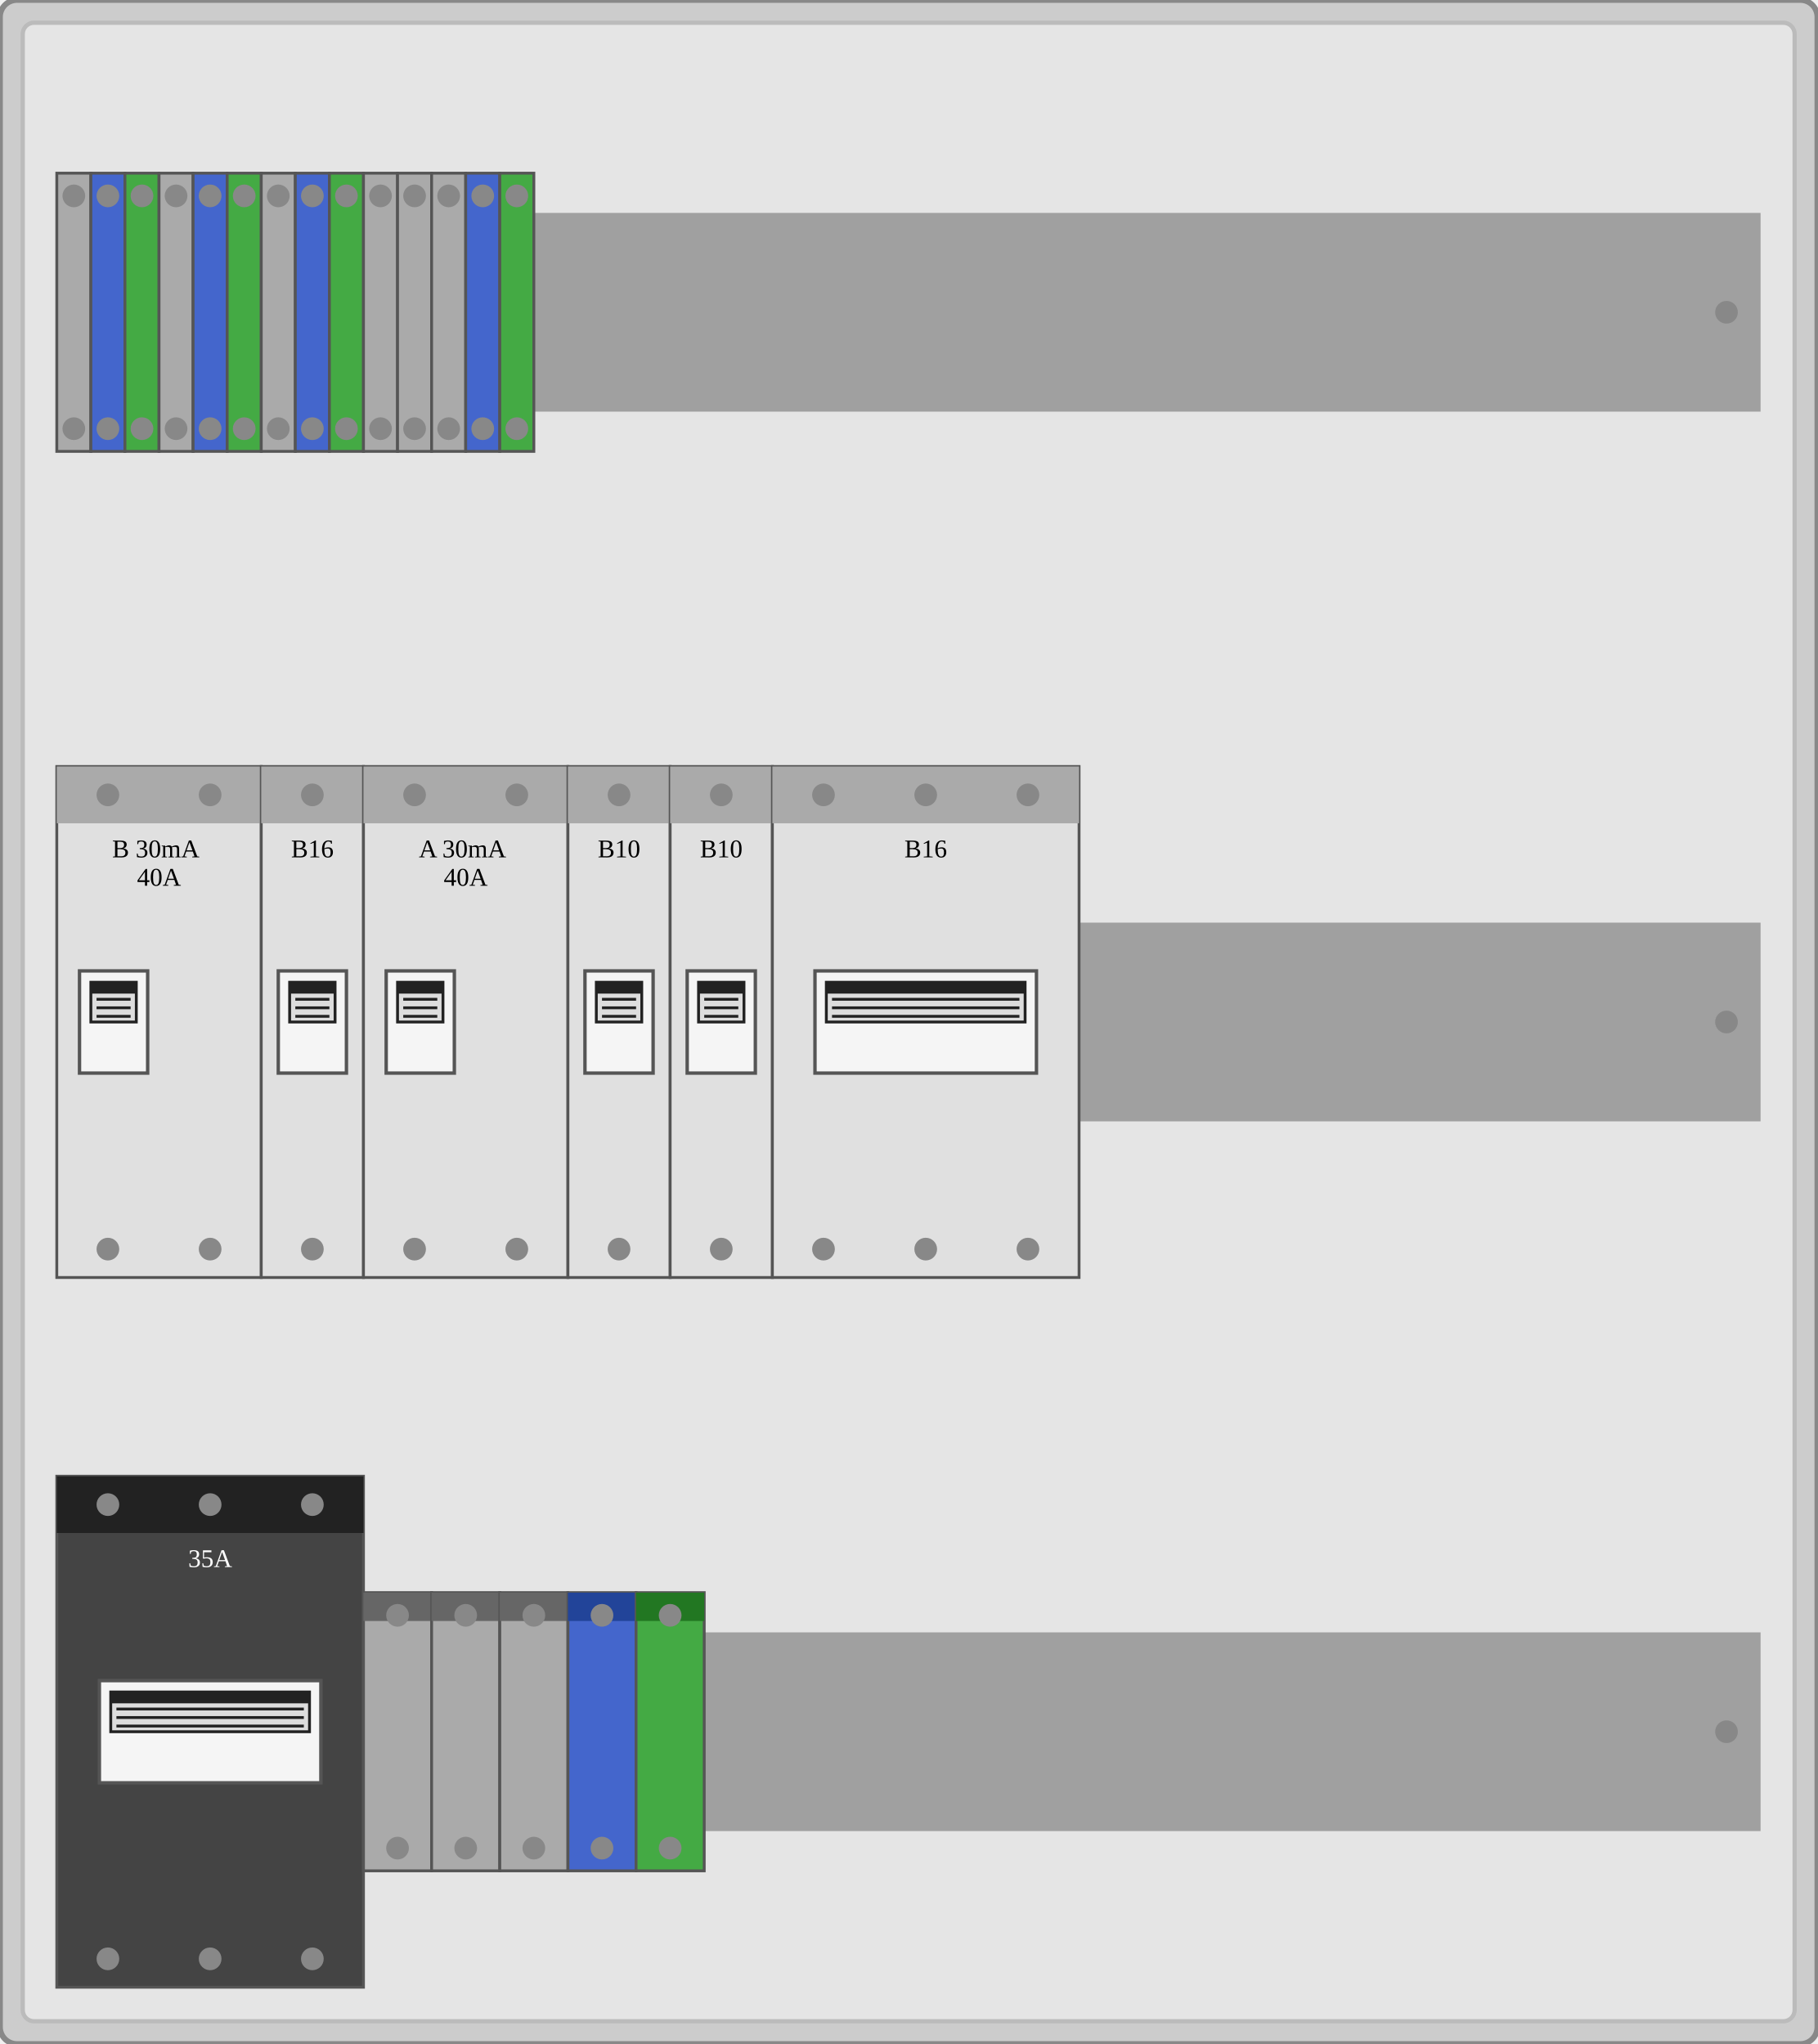
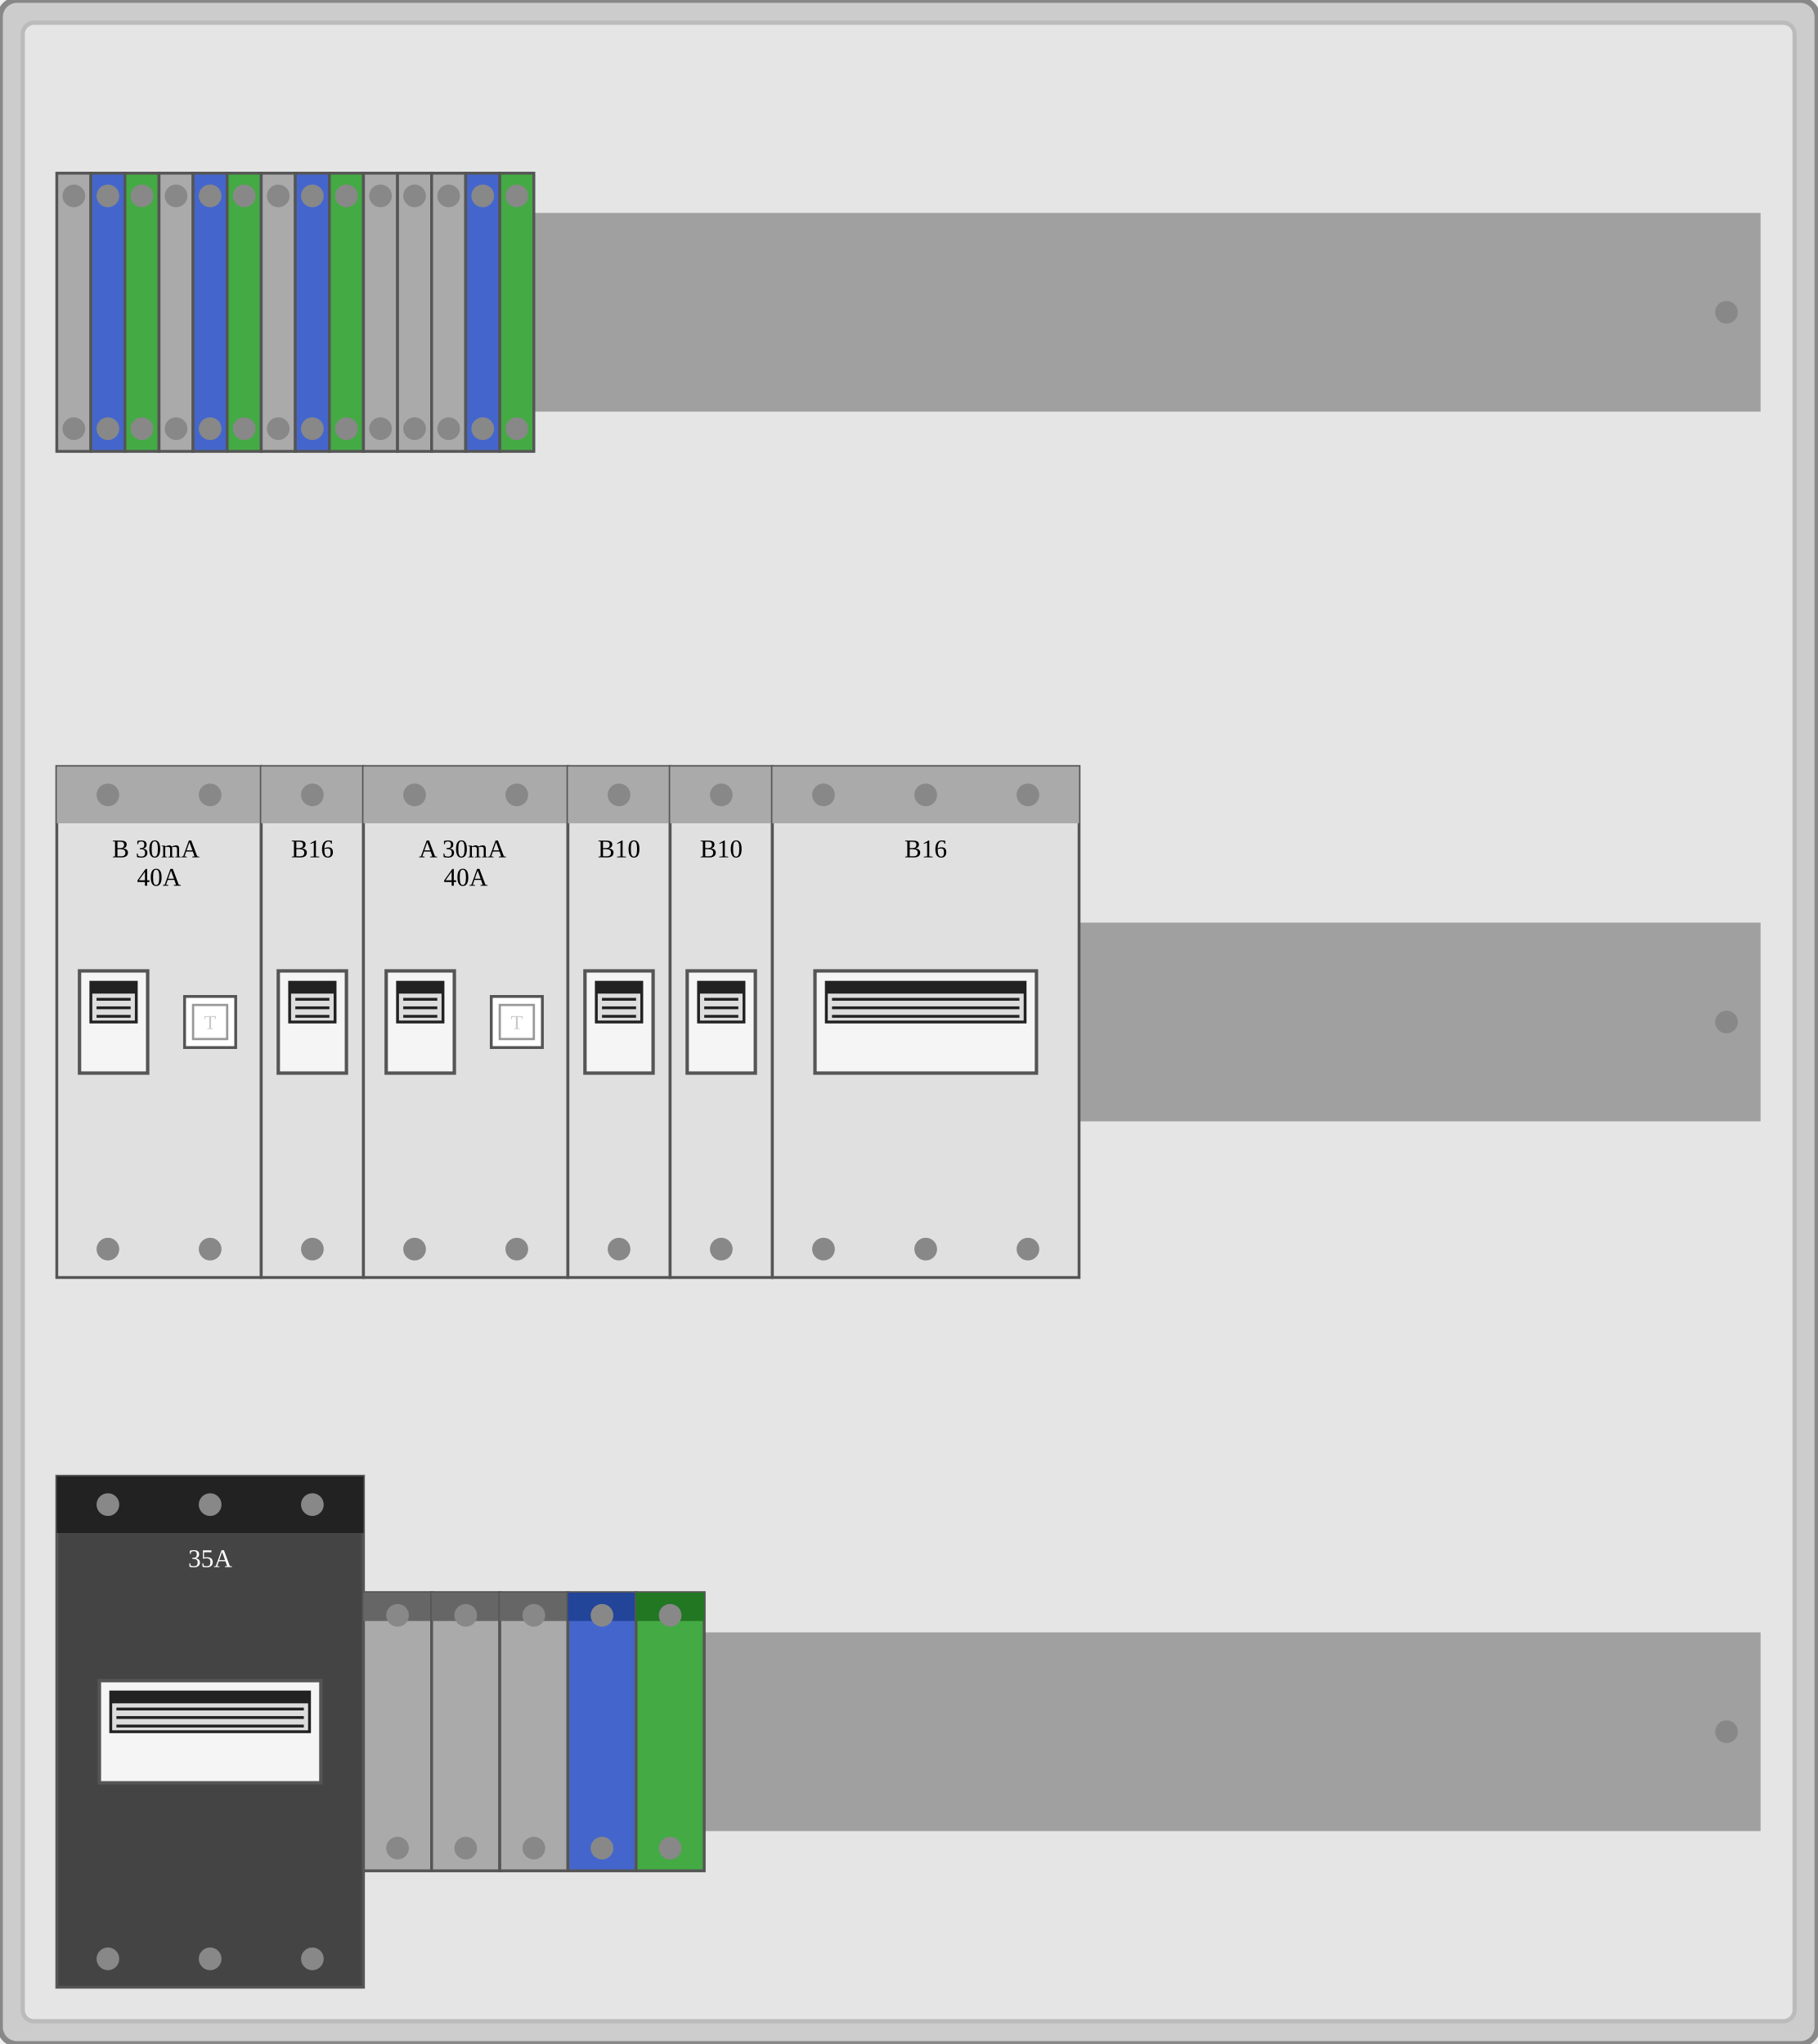
<svg xmlns="http://www.w3.org/2000/svg" width="640" height="720" viewBox="0 0 640 720">
  <rect x="0" y="0" width="640" height="720" rx="6" fill="#cccccc" stroke="#888888" stroke-width="2" />
  <rect x="8" y="8" width="624" height="704" rx="4" fill="#e5e5e5" stroke="#bbbbbb" stroke-width="1.5" />
  <g transform="translate(20, 20)">
    <rect x="0" y="55" width="600" height="70" fill="#a0a0a0" />
    <rect x="0" y="41" width="12" height="98" fill="#aaaaaa" stroke="#555555" stroke-width="1" />
    <circle cx="6" cy="49" r="4" fill="#888888" data-querschnitt="2.5" data-farbe="schwarz" data-netz="N17" data-bauteil="Reihenklemme_L_SK1" style="cursor: pointer;" />
    <circle cx="6" cy="131" r="4" fill="#888888" data-querschnitt="2.5" data-farbe="schwarz" data-netz="N27" data-bauteil="Reihenklemme_L_SK1" style="cursor: pointer;" />
    <rect x="12" y="41" width="12" height="98" fill="#4466cc" stroke="#555555" stroke-width="1" />
    <circle cx="18" cy="49" r="4" fill="#888888" data-querschnitt="2.5" data-farbe="blau" data-netz="N15" data-bauteil="Reihenklemme_N_SK1" style="cursor: pointer;" />
    <circle cx="18" cy="131" r="4" fill="#888888" data-querschnitt="2.5" data-farbe="blau" data-netz="N28" data-bauteil="Reihenklemme_N_SK1" style="cursor: pointer;" />
    <rect x="24" y="41" width="12" height="98" fill="#44aa44" stroke="#555555" stroke-width="1" />
    <circle cx="30" cy="49" r="4" fill="#888888" data-querschnitt="2.5" data-farbe="gn-ge" data-netz="N13" data-bauteil="Reihenklemme_PE_SK1" style="cursor: pointer;" />
    <circle cx="30" cy="131" r="4" fill="#888888" data-querschnitt="2.5" data-farbe="gn-ge" data-netz="N29" data-bauteil="Reihenklemme_PE_SK1" style="cursor: pointer;" />
    <rect x="36" y="41" width="12" height="98" fill="#aaaaaa" stroke="#555555" stroke-width="1" />
    <circle cx="42" cy="49" r="4" fill="#888888" data-querschnitt="1.5" data-farbe="braun" data-netz="N21" data-bauteil="Reihenklemme_L_SK2" style="cursor: pointer;" />
    <circle cx="42" cy="131" r="4" fill="#888888" data-querschnitt="1.5" data-farbe="braun" data-netz="N30" data-bauteil="Reihenklemme_L_SK2" style="cursor: pointer;" />
    <rect x="48" y="41" width="12" height="98" fill="#4466cc" stroke="#555555" stroke-width="1" />
    <circle cx="54" cy="49" r="4" fill="#888888" data-querschnitt="1.5" data-farbe="blau" data-netz="N18" data-bauteil="Reihenklemme_N_SK2" style="cursor: pointer;" />
    <circle cx="54" cy="131" r="4" fill="#888888" data-querschnitt="1.5" data-farbe="blau" data-netz="N31" data-bauteil="Reihenklemme_N_SK2" style="cursor: pointer;" />
    <rect x="60" y="41" width="12" height="98" fill="#44aa44" stroke="#555555" stroke-width="1" />
    <circle cx="66" cy="49" r="4" fill="#888888" data-querschnitt="1.5" data-farbe="gn-ge" data-netz="N32" data-bauteil="Reihenklemme_PE_SK2" style="cursor: pointer;" />
    <circle cx="66" cy="131" r="4" fill="#888888" data-querschnitt="1.5" data-farbe="gn-ge" data-netz="N32" data-bauteil="Reihenklemme_PE_SK2" style="cursor: pointer;" />
    <rect x="72" y="41" width="12" height="98" fill="#aaaaaa" stroke="#555555" stroke-width="1" />
    <circle cx="78" cy="49" r="4" fill="#888888" data-querschnitt="1.5" data-farbe="braun" data-netz="N22" data-bauteil="Reihenklemme_L_SK3" style="cursor: pointer;" />
    <circle cx="78" cy="131" r="4" fill="#888888" data-querschnitt="1.5" data-farbe="braun" data-netz="N33" data-bauteil="Reihenklemme_L_SK3" style="cursor: pointer;" />
    <rect x="84" y="41" width="12" height="98" fill="#4466cc" stroke="#555555" stroke-width="1" />
    <circle cx="90" cy="49" r="4" fill="#888888" data-querschnitt="1.5" data-farbe="blau" data-netz="N18" data-bauteil="Reihenklemme_N_SK3" style="cursor: pointer;" />
    <circle cx="90" cy="131" r="4" fill="#888888" data-querschnitt="1.5" data-farbe="blau" data-netz="N34" data-bauteil="Reihenklemme_N_SK3" style="cursor: pointer;" />
    <rect x="96" y="41" width="12" height="98" fill="#44aa44" stroke="#555555" stroke-width="1" />
    <circle cx="102" cy="49" r="4" fill="#888888" data-querschnitt="1.5" data-farbe="gn-ge" data-netz="N35" data-bauteil="Reihenklemme_PE_SK3" style="cursor: pointer;" />
    <circle cx="102" cy="131" r="4" fill="#888888" data-querschnitt="1.5" data-farbe="gn-ge" data-netz="N35" data-bauteil="Reihenklemme_PE_SK3" style="cursor: pointer;" />
    <rect x="108" y="41" width="12" height="98" fill="#aaaaaa" stroke="#555555" stroke-width="1" />
    <circle cx="114" cy="49" r="4" fill="#888888" data-querschnitt="2.5" data-farbe="schwarz" data-netz="N23" data-bauteil="Reihenklemme_L1_SK4" style="cursor: pointer;" />
    <circle cx="114" cy="131" r="4" fill="#888888" data-querschnitt="2.5" data-farbe="schwarz" data-netz="N36" data-bauteil="Reihenklemme_L1_SK4" style="cursor: pointer;" />
    <rect x="120" y="41" width="12" height="98" fill="#aaaaaa" stroke="#555555" stroke-width="1" />
    <circle cx="126" cy="49" r="4" fill="#888888" data-querschnitt="2.5" data-farbe="braun" data-netz="N24" data-bauteil="Reihenklemme_L2_SK4" style="cursor: pointer;" />
    <circle cx="126" cy="131" r="4" fill="#888888" data-querschnitt="2.5" data-farbe="braun" data-netz="N37" data-bauteil="Reihenklemme_L2_SK4" style="cursor: pointer;" />
    <rect x="132" y="41" width="12" height="98" fill="#aaaaaa" stroke="#555555" stroke-width="1" />
    <circle cx="138" cy="49" r="4" fill="#888888" data-querschnitt="2.5" data-farbe="grau" data-netz="N25" data-bauteil="Reihenklemme_L3_SK4" style="cursor: pointer;" />
    <circle cx="138" cy="131" r="4" fill="#888888" data-querschnitt="2.5" data-farbe="grau" data-netz="N38" data-bauteil="Reihenklemme_L3_SK4" style="cursor: pointer;" />
    <rect x="144" y="41" width="12" height="98" fill="#4466cc" stroke="#555555" stroke-width="1" />
    <circle cx="150" cy="49" r="4" fill="#888888" data-querschnitt="10" data-farbe="blau" data-netz="N12" data-bauteil="Reihenklemme_N_SK4" style="cursor: pointer;" />
    <circle cx="150" cy="131" r="4" fill="#888888" data-querschnitt="2.5" data-farbe="blau" data-netz="N39" data-bauteil="Reihenklemme_N_SK4" style="cursor: pointer;" />
    <rect x="156" y="41" width="12" height="98" fill="#44aa44" stroke="#555555" stroke-width="1" />
    <circle cx="162" cy="49" r="4" fill="#888888" data-querschnitt="2.5" data-farbe="gn-ge" data-netz="N40" data-bauteil="Reihenklemme_PE_SK4" style="cursor: pointer;" />
    <circle cx="162" cy="131" r="4" fill="#888888" data-querschnitt="2.5" data-farbe="gn-ge" data-netz="N40" data-bauteil="Reihenklemme_PE_SK4" style="cursor: pointer;" />
    <circle cx="588" cy="90" r="4" fill="#888888" data-querschnitt="null" data-farbe="blank" data-netz="N26" data-bauteil="H3" style="cursor: pointer;" />
    <rect x="0" y="305" width="600" height="70" fill="#a0a0a0" />
    <rect x="0" y="250" width="72" height="180" fill="#e0e0e0" stroke="#555555" stroke-width="1" />
    <rect x="0" y="250" width="72" height="20" fill="#aaaaaa" />
    <text x="36" y="282" text-anchor="middle" font-size="9" fill="#000000">
      <tspan x="36" dy="0">B 30mA</tspan>
      <tspan x="36" dy="10">40A</tspan>
    </text>
-     <g style="cursor: pointer;">
+     <g data-schalter="RCD1" style="cursor: pointer;">
      <rect x="8" y="322" width="24" height="36" fill="#f5f5f5" stroke="#555555" stroke-width="1.2" />
      <g>
        <rect x="12" y="326" width="16" height="14" fill="#dddddd" stroke="#222222" stroke-width="1" />
        <rect x="12" y="326" width="16" height="4" fill="#222222" />
        <line x1="14" x2="26" y1="332" y2="332" stroke="#222222" stroke-width="1" />
        <line x1="14" x2="26" y1="335" y2="335" stroke="#222222" stroke-width="1" />
        <line x1="14" x2="26" y1="338" y2="338" stroke="#222222" stroke-width="1" />
      </g>
+     </g>
+     <g data-prueftaste="RCD1">
+       <rect x="45" y="331" width="18" height="18" fill="#ffffff" stroke="#555555" stroke-width="1" style="cursor: pointer;" />
+       <rect x="48" y="334" width="12" height="12" fill="#ffffff" stroke="#999999" stroke-width="0.8" style="cursor: pointer;" />
+       <text x="54" y="342.5" text-anchor="middle" font-size="7" fill="#c8c8c8" pointer-events="none">T</text>
    </g>
    <circle cx="18" cy="260" r="4" fill="#888888" data-querschnitt="10" data-farbe="schwarz" data-netz="N9" data-bauteil="RCD1" style="cursor: pointer;" />
    <circle cx="18" cy="420" r="4" fill="#888888" data-querschnitt="2.5" data-farbe="schwarz" data-netz="N16" data-bauteil="RCD1" style="cursor: pointer;" />
    <circle cx="54" cy="260" r="4" fill="#888888" data-querschnitt="10" data-farbe="blau" data-netz="N12" data-bauteil="RCD1" style="cursor: pointer;" />
    <circle cx="54" cy="420" r="4" fill="#888888" data-querschnitt="2.5" data-farbe="blau" data-netz="N15" data-bauteil="RCD1" style="cursor: pointer;" />
    <rect x="72" y="250" width="36" height="180" fill="#e0e0e0" stroke="#555555" stroke-width="1" />
    <rect x="72" y="250" width="36" height="20" fill="#aaaaaa" />
    <text x="90" y="282" text-anchor="middle" font-size="9" fill="#000000">
      <tspan x="90" dy="0">B16</tspan>
    </text>
-     <g style="cursor: pointer;">
+     <g data-schalter="LS1" style="cursor: pointer;">
      <rect x="78" y="322" width="24" height="36" fill="#f5f5f5" stroke="#555555" stroke-width="1.2" />
      <g>
        <rect x="82" y="326" width="16" height="14" fill="#dddddd" stroke="#222222" stroke-width="1" />
        <rect x="82" y="326" width="16" height="4" fill="#222222" />
        <line x1="84" x2="96" y1="332" y2="332" stroke="#222222" stroke-width="1" />
        <line x1="84" x2="96" y1="335" y2="335" stroke="#222222" stroke-width="1" />
        <line x1="84" x2="96" y1="338" y2="338" stroke="#222222" stroke-width="1" />
      </g>
    </g>
    <circle cx="90" cy="260" r="4" fill="#888888" data-querschnitt="2.5" data-farbe="schwarz" data-netz="N16" data-bauteil="LS1" style="cursor: pointer;" />
    <circle cx="90" cy="420" r="4" fill="#888888" data-querschnitt="2.5" data-farbe="schwarz" data-netz="N17" data-bauteil="LS1" style="cursor: pointer;" />
    <rect x="108" y="250" width="72" height="180" fill="#e0e0e0" stroke="#555555" stroke-width="1" />
    <rect x="108" y="250" width="72" height="20" fill="#aaaaaa" />
    <text x="144" y="282" text-anchor="middle" font-size="9" fill="#000000">
      <tspan x="144" dy="0">A 30mA</tspan>
      <tspan x="144" dy="10">40A</tspan>
    </text>
-     <g style="cursor: pointer;">
+     <g data-schalter="RCD2" style="cursor: pointer;">
      <rect x="116" y="322" width="24" height="36" fill="#f5f5f5" stroke="#555555" stroke-width="1.2" />
      <g>
        <rect x="120" y="326" width="16" height="14" fill="#dddddd" stroke="#222222" stroke-width="1" />
        <rect x="120" y="326" width="16" height="4" fill="#222222" />
        <line x1="122" x2="134" y1="332" y2="332" stroke="#222222" stroke-width="1" />
        <line x1="122" x2="134" y1="335" y2="335" stroke="#222222" stroke-width="1" />
        <line x1="122" x2="134" y1="338" y2="338" stroke="#222222" stroke-width="1" />
      </g>
+     </g>
+     <g data-prueftaste="RCD2">
+       <rect x="153" y="331" width="18" height="18" fill="#ffffff" stroke="#555555" stroke-width="1" style="cursor: pointer;" />
+       <rect x="156" y="334" width="12" height="12" fill="#ffffff" stroke="#999999" stroke-width="0.8" style="cursor: pointer;" />
+       <text x="162" y="342.5" text-anchor="middle" font-size="7" fill="#c8c8c8" pointer-events="none">T</text>
    </g>
    <circle cx="126" cy="260" r="4" fill="#888888" data-querschnitt="10" data-farbe="braun" data-netz="N10" data-bauteil="RCD2" style="cursor: pointer;" />
    <circle cx="126" cy="420" r="4" fill="#888888" data-querschnitt="1.5" data-farbe="braun" data-netz="N19" data-netz-weitere="N20" data-bauteil="RCD2" style="cursor: pointer;" />
    <circle cx="162" cy="260" r="4" fill="#888888" data-querschnitt="10" data-farbe="blau" data-netz="N12" data-bauteil="RCD2" style="cursor: pointer;" />
    <circle cx="162" cy="420" r="4" fill="#888888" data-querschnitt="1.5" data-farbe="blau" data-netz="N18" data-bauteil="RCD2" style="cursor: pointer;" />
    <rect x="180" y="250" width="36" height="180" fill="#e0e0e0" stroke="#555555" stroke-width="1" />
    <rect x="180" y="250" width="36" height="20" fill="#aaaaaa" />
    <text x="198" y="282" text-anchor="middle" font-size="9" fill="#000000">
      <tspan x="198" dy="0">B10</tspan>
    </text>
-     <g style="cursor: pointer;">
+     <g data-schalter="LS2" style="cursor: pointer;">
      <rect x="186" y="322" width="24" height="36" fill="#f5f5f5" stroke="#555555" stroke-width="1.2" />
      <g>
        <rect x="190" y="326" width="16" height="14" fill="#dddddd" stroke="#222222" stroke-width="1" />
        <rect x="190" y="326" width="16" height="4" fill="#222222" />
        <line x1="192" x2="204" y1="332" y2="332" stroke="#222222" stroke-width="1" />
        <line x1="192" x2="204" y1="335" y2="335" stroke="#222222" stroke-width="1" />
        <line x1="192" x2="204" y1="338" y2="338" stroke="#222222" stroke-width="1" />
      </g>
    </g>
    <circle cx="198" cy="260" r="4" fill="#888888" data-querschnitt="1.5" data-farbe="braun" data-netz="N19" data-bauteil="LS2" style="cursor: pointer;" />
    <circle cx="198" cy="420" r="4" fill="#888888" data-querschnitt="1.5" data-farbe="braun" data-netz="N21" data-bauteil="LS2" style="cursor: pointer;" />
    <rect x="216" y="250" width="36" height="180" fill="#e0e0e0" stroke="#555555" stroke-width="1" />
    <rect x="216" y="250" width="36" height="20" fill="#aaaaaa" />
    <text x="234" y="282" text-anchor="middle" font-size="9" fill="#000000">
      <tspan x="234" dy="0">B10</tspan>
    </text>
-     <g style="cursor: pointer;">
+     <g data-schalter="LS3" style="cursor: pointer;">
      <rect x="222" y="322" width="24" height="36" fill="#f5f5f5" stroke="#555555" stroke-width="1.2" />
      <g>
        <rect x="226" y="326" width="16" height="14" fill="#dddddd" stroke="#222222" stroke-width="1" />
        <rect x="226" y="326" width="16" height="4" fill="#222222" />
        <line x1="228" x2="240" y1="332" y2="332" stroke="#222222" stroke-width="1" />
        <line x1="228" x2="240" y1="335" y2="335" stroke="#222222" stroke-width="1" />
        <line x1="228" x2="240" y1="338" y2="338" stroke="#222222" stroke-width="1" />
      </g>
    </g>
    <circle cx="234" cy="260" r="4" fill="#888888" data-querschnitt="1.5" data-farbe="braun" data-netz="N20" data-bauteil="LS3" style="cursor: pointer;" />
    <circle cx="234" cy="420" r="4" fill="#888888" data-querschnitt="1.5" data-farbe="braun" data-netz="N22" data-bauteil="LS3" style="cursor: pointer;" />
    <rect x="252" y="250" width="108" height="180" fill="#e0e0e0" stroke="#555555" stroke-width="1" />
    <rect x="252" y="250" width="108" height="20" fill="#aaaaaa" />
    <text x="306" y="282" text-anchor="middle" font-size="9" fill="#000000">
      <tspan x="306" dy="0">B16</tspan>
    </text>
-     <g style="cursor: pointer;">
+     <g data-schalter="LS4" style="cursor: pointer;">
      <rect x="267" y="322" width="78" height="36" fill="#f5f5f5" stroke="#555555" stroke-width="1.2" />
      <g>
        <rect x="271" y="326" width="70" height="14" fill="#dddddd" stroke="#222222" stroke-width="1" />
        <rect x="271" y="326" width="70" height="4" fill="#222222" />
        <line x1="273" x2="339" y1="332" y2="332" stroke="#222222" stroke-width="1" />
        <line x1="273" x2="339" y1="335" y2="335" stroke="#222222" stroke-width="1" />
        <line x1="273" x2="339" y1="338" y2="338" stroke="#222222" stroke-width="1" />
      </g>
    </g>
    <circle cx="270" cy="260" r="4" fill="#888888" data-querschnitt="10" data-farbe="schwarz" data-netz="N9" data-bauteil="LS4" style="cursor: pointer;" />
    <circle cx="270" cy="420" r="4" fill="#888888" data-querschnitt="2.5" data-farbe="schwarz" data-netz="N23" data-bauteil="LS4" style="cursor: pointer;" />
    <circle cx="306" cy="260" r="4" fill="#888888" data-querschnitt="10" data-farbe="braun" data-netz="N10" data-bauteil="LS4" style="cursor: pointer;" />
    <circle cx="306" cy="420" r="4" fill="#888888" data-querschnitt="2.5" data-farbe="braun" data-netz="N24" data-bauteil="LS4" style="cursor: pointer;" />
    <circle cx="342" cy="260" r="4" fill="#888888" data-querschnitt="10" data-farbe="grau" data-netz="N11" data-bauteil="LS4" style="cursor: pointer;" />
    <circle cx="342" cy="420" r="4" fill="#888888" data-querschnitt="2.5" data-farbe="grau" data-netz="N25" data-bauteil="LS4" style="cursor: pointer;" />
    <circle cx="588" cy="340" r="4" fill="#888888" data-querschnitt="null" data-farbe="blank" data-bauteil="H2" style="cursor: pointer;" />
    <rect x="0" y="555" width="600" height="70" fill="#a0a0a0" />
    <rect x="0" y="500" width="108" height="180" fill="#444444" stroke="#555555" stroke-width="1" />
    <rect x="0" y="500" width="108" height="20" fill="#222222" />
    <text x="54" y="532" text-anchor="middle" font-size="9" fill="#ffffff">
      <tspan x="54" dy="0">35A</tspan>
    </text>
-     <g style="cursor: pointer;">
+     <g data-schalter="Hauptschalter" style="cursor: pointer;">
      <rect x="15" y="572" width="78" height="36" fill="#f5f5f5" stroke="#555555" stroke-width="1.2" />
      <g>
        <rect x="19" y="576" width="70" height="14" fill="#dddddd" stroke="#222222" stroke-width="1" />
        <rect x="19" y="576" width="70" height="4" fill="#222222" />
        <line x1="21" x2="87" y1="582" y2="582" stroke="#222222" stroke-width="1" />
        <line x1="21" x2="87" y1="585" y2="585" stroke="#222222" stroke-width="1" />
        <line x1="21" x2="87" y1="588" y2="588" stroke="#222222" stroke-width="1" />
      </g>
    </g>
    <circle cx="18" cy="510" r="4" fill="#888888" data-querschnitt="10" data-farbe="schwarz" data-netz="N6" data-bauteil="Hauptschalter" style="cursor: pointer;" />
    <circle cx="18" cy="670" r="4" fill="#888888" data-querschnitt="10" data-farbe="schwarz" data-netz="N9" data-bauteil="Hauptschalter" style="cursor: pointer;" />
    <circle cx="54" cy="510" r="4" fill="#888888" data-querschnitt="10" data-farbe="braun" data-netz="N7" data-bauteil="Hauptschalter" style="cursor: pointer;" />
    <circle cx="54" cy="670" r="4" fill="#888888" data-querschnitt="10" data-farbe="braun" data-netz="N10" data-bauteil="Hauptschalter" style="cursor: pointer;" />
    <circle cx="90" cy="510" r="4" fill="#888888" data-querschnitt="10" data-farbe="grau" data-netz="N8" data-bauteil="Hauptschalter" style="cursor: pointer;" />
    <circle cx="90" cy="670" r="4" fill="#888888" data-querschnitt="10" data-farbe="grau" data-netz="N11" data-bauteil="Hauptschalter" style="cursor: pointer;" />
    <rect x="108" y="541" width="24" height="98" fill="#aaaaaa" stroke="#555555" stroke-width="1" />
    <rect x="108" y="541" width="24" height="10" fill="#666666" />
    <circle cx="120" cy="549" r="4" fill="#888888" data-querschnitt="16" data-farbe="schwarz" data-netz="N1" data-bauteil="L1-Klemme" style="cursor: pointer;" />
    <circle cx="120" cy="631" r="4" fill="#888888" data-querschnitt="10" data-farbe="schwarz" data-netz="N6" data-bauteil="L1-Klemme" style="cursor: pointer;" />
    <rect x="132" y="541" width="24" height="98" fill="#aaaaaa" stroke="#555555" stroke-width="1" />
    <rect x="132" y="541" width="24" height="10" fill="#666666" />
    <circle cx="144" cy="549" r="4" fill="#888888" data-querschnitt="16" data-farbe="braun" data-netz="N2" data-bauteil="L2-Klemme" style="cursor: pointer;" />
    <circle cx="144" cy="631" r="4" fill="#888888" data-querschnitt="10" data-farbe="braun" data-netz="N7" data-bauteil="L2-Klemme" style="cursor: pointer;" />
    <rect x="156" y="541" width="24" height="98" fill="#aaaaaa" stroke="#555555" stroke-width="1" />
    <rect x="156" y="541" width="24" height="10" fill="#666666" />
    <circle cx="168" cy="549" r="4" fill="#888888" data-querschnitt="16" data-farbe="grau" data-netz="N3" data-bauteil="L3-Klemme" style="cursor: pointer;" />
    <circle cx="168" cy="631" r="4" fill="#888888" data-querschnitt="10" data-farbe="grau" data-netz="N8" data-bauteil="L3-Klemme" style="cursor: pointer;" />
    <rect x="180" y="541" width="24" height="98" fill="#4466cc" stroke="#555555" stroke-width="1" />
    <rect x="180" y="541" width="24" height="10" fill="#224499" />
    <circle cx="192" cy="549" r="4" fill="#888888" data-querschnitt="16" data-farbe="blau" data-netz="N4" data-bauteil="N-Klemme" style="cursor: pointer;" />
    <circle cx="192" cy="631" r="4" fill="#888888" data-querschnitt="10" data-farbe="blau" data-netz="N12" data-bauteil="N-Klemme" style="cursor: pointer;" />
    <rect x="204" y="541" width="24" height="98" fill="#44aa44" stroke="#555555" stroke-width="1" />
    <rect x="204" y="541" width="24" height="10" fill="#227722" />
    <circle cx="216" cy="549" r="4" fill="#888888" data-querschnitt="16" data-farbe="gn-ge" data-netz="N5" data-bauteil="PE-Klemme" style="cursor: pointer;" />
    <circle cx="216" cy="631" r="4" fill="#888888" data-querschnitt="2.5" data-farbe="gn-ge" data-netz="N13" data-bauteil="PE-Klemme" style="cursor: pointer;" />
    <circle cx="588" cy="590" r="4" fill="#888888" data-querschnitt="null" data-farbe="blank" data-netz="N14" data-bauteil="H1" style="cursor: pointer;" />
  </g>
</svg>
